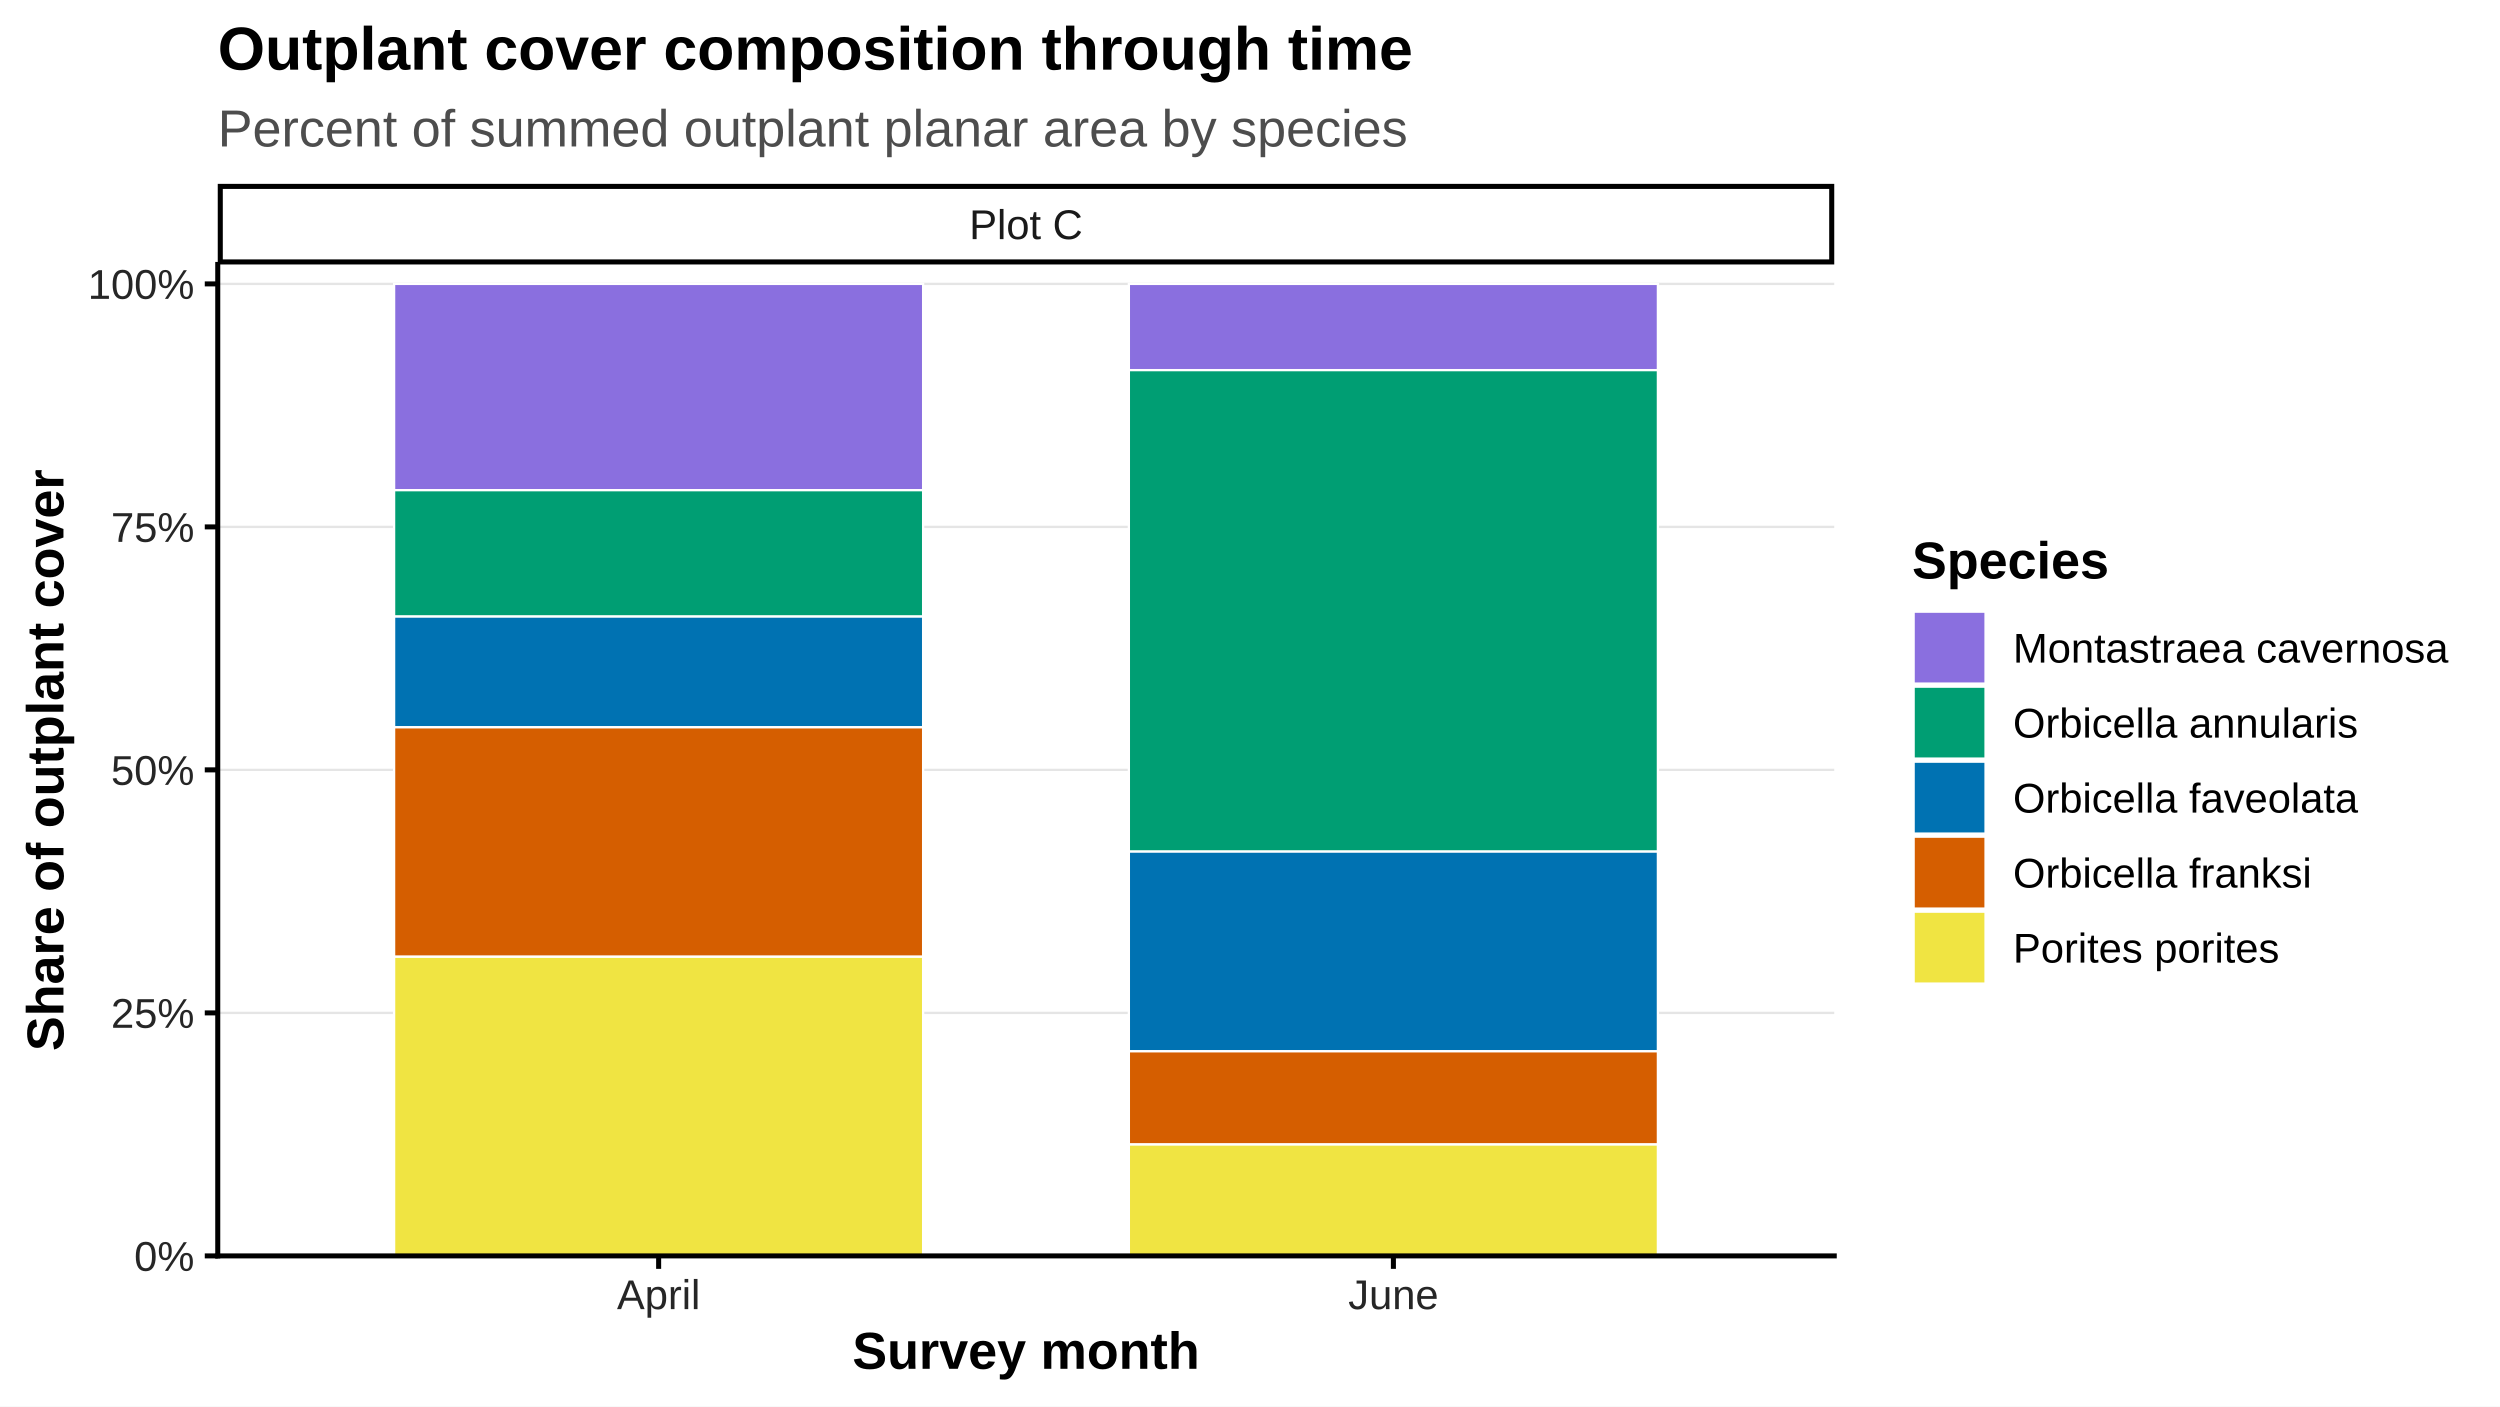
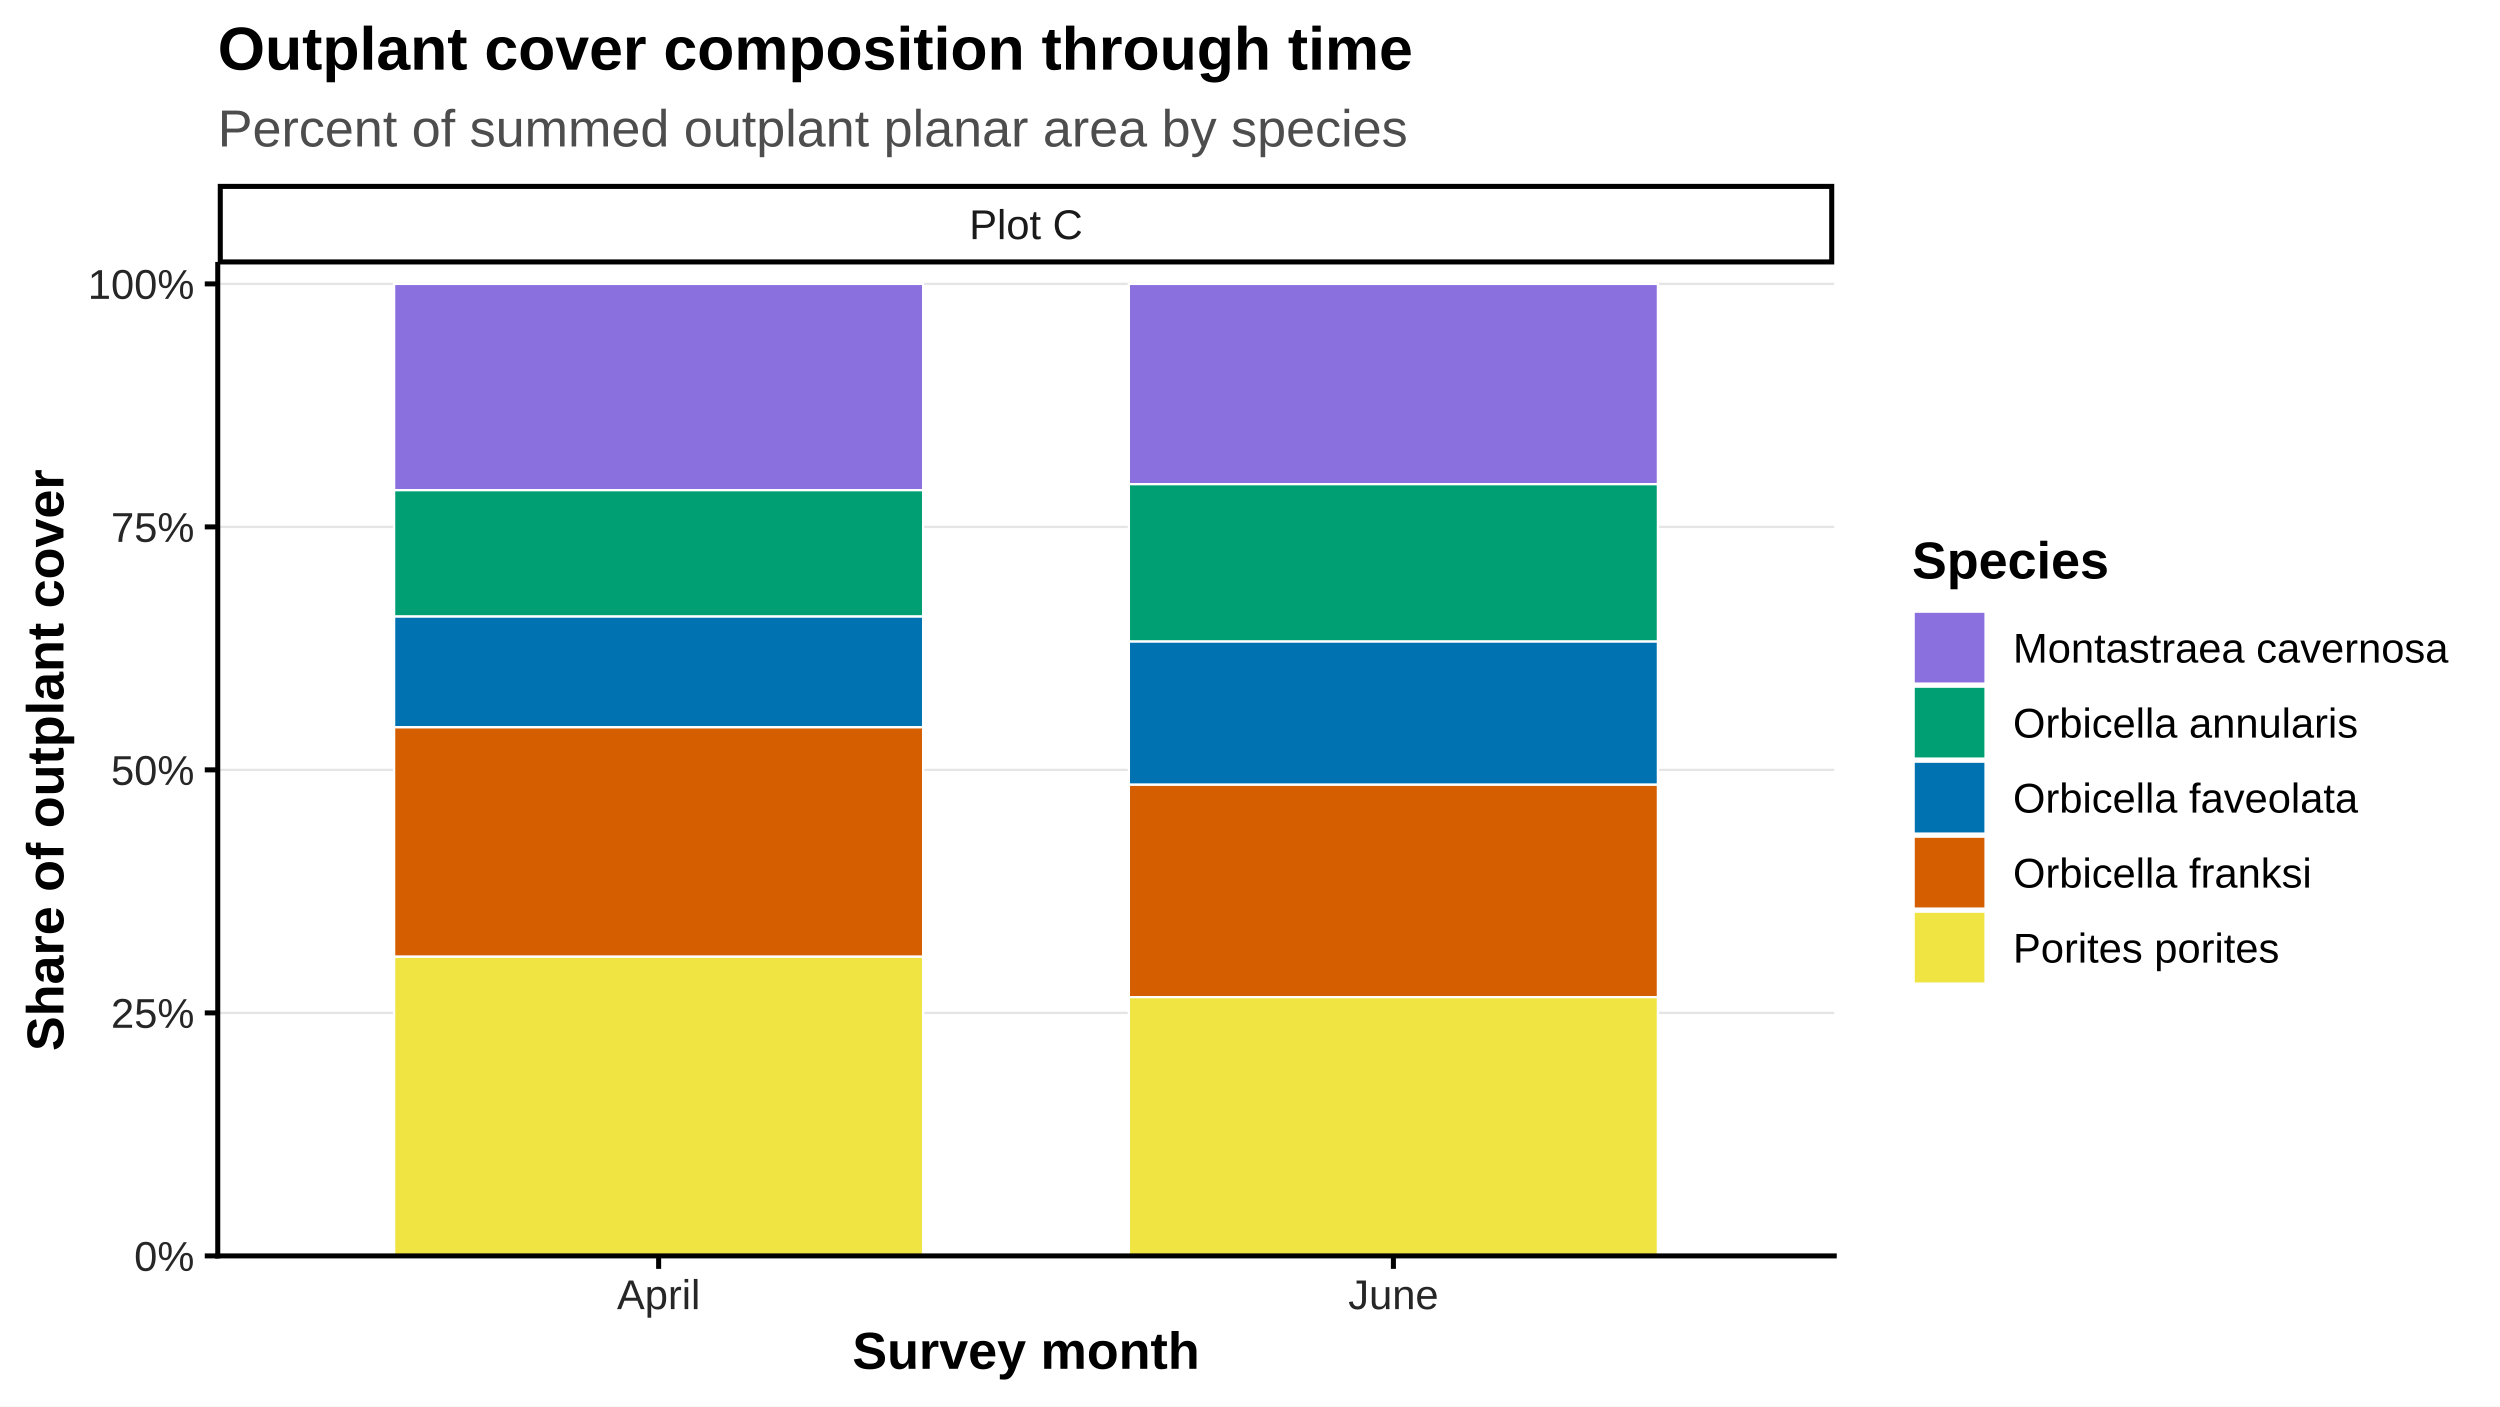
<svg xmlns="http://www.w3.org/2000/svg" class="svglite" width="576.00pt" height="324.00pt" viewBox="0 0 576.00 324.00">
  <defs>
    <style type="text/css">
    .svglite line, .svglite polyline, .svglite polygon, .svglite path, .svglite rect, .svglite circle {
      fill: none;
      stroke: #000000;
      stroke-linecap: round;
      stroke-linejoin: round;
      stroke-miterlimit: 10.00;
    }
    .svglite text {
      white-space: pre;
    }
  </style>
  </defs>
  <rect width="100%" height="100%" style="stroke: none; fill: #FFFFFF;" />
  <defs>
    <clipPath id="cpMC4wMHw1NzYuMDB8MC4wMHwzMjQuMDA=">
      <rect x="0.00" y="0.00" width="576.00" height="324.00" />
    </clipPath>
  </defs>
  <g clip-path="url(#cpMC4wMHw1NzYuMDB8MC4wMHwzMjQuMDA=)">
    <rect x="0.00" y="0.00" width="576.00" height="324.00" style="stroke-width: 1.16; stroke: #FFFFFF; fill: #FFFFFF;" />
  </g>
  <defs>
    <clipPath id="cpNTAuMTd8NDIyLjYxfDYwLjkzfDI4OS4zNg==">
      <rect x="50.17" y="60.93" width="372.44" height="228.42" />
    </clipPath>
  </defs>
  <g clip-path="url(#cpNTAuMTd8NDIyLjYxfDYwLjkzfDI4OS4zNg==)">
    <rect x="50.17" y="60.93" width="372.44" height="228.42" style="stroke-width: 1.16; stroke: none; fill: #FFFFFF;" />
    <polyline points="50.17,289.36 422.61,289.36 " style="stroke-width: 0.53; stroke: #E5E5E5; stroke-linecap: butt;" />
    <polyline points="50.17,233.37 422.61,233.37 " style="stroke-width: 0.53; stroke: #E5E5E5; stroke-linecap: butt;" />
    <polyline points="50.17,177.38 422.61,177.38 " style="stroke-width: 0.53; stroke: #E5E5E5; stroke-linecap: butt;" />
    <polyline points="50.17,121.40 422.61,121.40 " style="stroke-width: 0.53; stroke: #E5E5E5; stroke-linecap: butt;" />
    <polyline points="50.17,65.41 422.61,65.41 " style="stroke-width: 0.53; stroke: #E5E5E5; stroke-linecap: butt;" />
    <rect x="90.80" y="65.41" width="121.89" height="47.53" style="stroke-width: 0.53; stroke: #FFFFFF; stroke-linecap: butt; stroke-linejoin: miter; fill: #8A6FDF;" />
    <rect x="90.80" y="112.94" width="121.89" height="29.12" style="stroke-width: 0.53; stroke: #FFFFFF; stroke-linecap: butt; stroke-linejoin: miter; fill: #009E73;" />
    <rect x="90.80" y="142.06" width="121.89" height="25.51" style="stroke-width: 0.53; stroke: #FFFFFF; stroke-linecap: butt; stroke-linejoin: miter; fill: #0072B2;" />
    <rect x="90.80" y="167.57" width="121.89" height="52.87" style="stroke-width: 0.53; stroke: #FFFFFF; stroke-linecap: butt; stroke-linejoin: miter; fill: #D55E00;" />
    <rect x="90.80" y="220.44" width="121.89" height="68.90" style="stroke-width: 0.53; stroke: #FFFFFF; stroke-linecap: butt; stroke-linejoin: miter; fill: #F0E442;" />
    <rect x="90.80" y="289.34" width="121.89" height="0.014" style="stroke-width: 0.53; stroke: #FFFFFF; stroke-linecap: butt; stroke-linejoin: miter; fill: #7F7F7F;" />
-     <rect x="260.09" y="65.41" width="121.89" height="19.87" style="stroke-width: 0.53; stroke: #FFFFFF; stroke-linecap: butt; stroke-linejoin: miter; fill: #8A6FDF;" />
-     <rect x="260.09" y="85.28" width="121.89" height="110.94" style="stroke-width: 0.53; stroke: #FFFFFF; stroke-linecap: butt; stroke-linejoin: miter; fill: #009E73;" />
-     <rect x="260.09" y="196.21" width="121.89" height="46.01" style="stroke-width: 0.53; stroke: #FFFFFF; stroke-linecap: butt; stroke-linejoin: miter; fill: #0072B2;" />
-     <rect x="260.09" y="242.22" width="121.89" height="21.47" style="stroke-width: 0.53; stroke: #FFFFFF; stroke-linecap: butt; stroke-linejoin: miter; fill: #D55E00;" />
-     <rect x="260.09" y="263.69" width="121.89" height="25.66" style="stroke-width: 0.53; stroke: #FFFFFF; stroke-linecap: butt; stroke-linejoin: miter; fill: #F0E442;" />
+     <rect x="260.09" y="65.41" width="121.89" height="46.15" style="stroke-width: 0.53; stroke: #FFFFFF; stroke-linecap: butt; stroke-linejoin: miter; fill: #8A6FDF;" />
+     <rect x="260.09" y="111.56" width="121.89" height="36.27" style="stroke-width: 0.53; stroke: #FFFFFF; stroke-linecap: butt; stroke-linejoin: miter; fill: #009E73;" />
+     <rect x="260.09" y="147.82" width="121.89" height="32.98" style="stroke-width: 0.53; stroke: #FFFFFF; stroke-linecap: butt; stroke-linejoin: miter; fill: #0072B2;" />
+     <rect x="260.09" y="180.81" width="121.89" height="48.94" style="stroke-width: 0.53; stroke: #FFFFFF; stroke-linecap: butt; stroke-linejoin: miter; fill: #D55E00;" />
+     <rect x="260.09" y="229.74" width="121.89" height="59.61" style="stroke-width: 0.53; stroke: #FFFFFF; stroke-linecap: butt; stroke-linejoin: miter; fill: #F0E442;" />
  </g>
  <g clip-path="url(#cpMC4wMHw1NzYuMDB8MC4wMHwzMjQuMDA=)">
</g>
  <defs>
    <clipPath id="cpNTAuMTd8NDIyLjYxfDQyLjM2fDYwLjkz">
      <rect x="50.17" y="42.36" width="372.44" height="18.57" />
    </clipPath>
  </defs>
  <g clip-path="url(#cpNTAuMTd8NDIyLjYxfDQyLjM2fDYwLjkz)">
    <rect x="50.17" y="42.36" width="372.44" height="18.57" style="stroke-width: 2.33; fill: #FFFFFF;" />
    <text x="236.39" y="55.09" text-anchor="middle" style="font-size: 9.60px;fill: #1A1A1A; font-family: &quot;Arial&quot;;" textLength="26.12px" lengthAdjust="spacingAndGlyphs">Plot C</text>
  </g>
  <g clip-path="url(#cpMC4wMHw1NzYuMDB8MC4wMHwzMjQuMDA=)">
    <polyline points="50.17,289.36 422.61,289.36 " style="stroke-width: 1.16; stroke-linecap: square;" />
    <polyline points="151.75,292.35 151.75,289.36 " style="stroke-width: 1.16; stroke-linecap: butt;" />
    <polyline points="321.04,292.35 321.04,289.36 " style="stroke-width: 1.16; stroke-linecap: butt;" />
    <text x="151.75" y="301.62" text-anchor="middle" style="font-size: 9.60px;fill: #262626; font-family: &quot;Arial&quot;;" textLength="19.20px" lengthAdjust="spacingAndGlyphs">April</text>
    <text x="321.04" y="301.62" text-anchor="middle" style="font-size: 9.60px;fill: #262626; font-family: &quot;Arial&quot;;" textLength="20.80px" lengthAdjust="spacingAndGlyphs">June</text>
    <polyline points="50.17,289.36 50.17,60.93 " style="stroke-width: 1.16; stroke-linecap: square;" />
    <text x="44.79" y="292.80" text-anchor="end" style="font-size: 9.60px;fill: #262626; font-family: &quot;Arial&quot;;" textLength="13.87px" lengthAdjust="spacingAndGlyphs">0%</text>
    <text x="44.79" y="236.81" text-anchor="end" style="font-size: 9.60px;fill: #262626; font-family: &quot;Arial&quot;;" textLength="19.20px" lengthAdjust="spacingAndGlyphs">25%</text>
    <text x="44.79" y="180.83" text-anchor="end" style="font-size: 9.60px;fill: #262626; font-family: &quot;Arial&quot;;" textLength="19.20px" lengthAdjust="spacingAndGlyphs">50%</text>
    <text x="44.79" y="124.84" text-anchor="end" style="font-size: 9.60px;fill: #262626; font-family: &quot;Arial&quot;;" textLength="19.20px" lengthAdjust="spacingAndGlyphs">75%</text>
    <text x="44.79" y="68.85" text-anchor="end" style="font-size: 9.60px;fill: #262626; font-family: &quot;Arial&quot;;" textLength="24.54px" lengthAdjust="spacingAndGlyphs">100%</text>
    <polyline points="47.18,289.36 50.17,289.36 " style="stroke-width: 1.16; stroke-linecap: butt;" />
    <polyline points="47.18,233.37 50.17,233.37 " style="stroke-width: 1.16; stroke-linecap: butt;" />
    <polyline points="47.18,177.38 50.17,177.38 " style="stroke-width: 1.16; stroke-linecap: butt;" />
    <polyline points="47.18,121.40 50.17,121.40 " style="stroke-width: 1.16; stroke-linecap: butt;" />
    <polyline points="47.18,65.41 50.17,65.41 " style="stroke-width: 1.16; stroke-linecap: butt;" />
    <text x="236.39" y="315.37" text-anchor="middle" style="font-size: 12.00px; font-weight: bold; font-family: &quot;Arial&quot;;" textLength="80.02px" lengthAdjust="spacingAndGlyphs">Survey month</text>
    <text transform="translate(14.62,175.15) rotate(-90)" text-anchor="middle" style="font-size: 12.00px; font-weight: bold; font-family: &quot;Arial&quot;;" textLength="134.03px" lengthAdjust="spacingAndGlyphs">Share of outplant cover</text>
    <rect x="434.56" y="117.33" width="135.46" height="115.62" style="stroke-width: 1.16; stroke: none; fill: #FFFFFF;" />
    <text x="440.54" y="133.28" style="font-size: 12.00px; font-weight: bold; font-family: &quot;Arial&quot;;" textLength="45.37px" lengthAdjust="spacingAndGlyphs">Species</text>
    <rect x="440.54" y="140.58" width="17.28" height="17.28" style="stroke-width: 1.16; stroke: none; fill: #FFFFFF;" />
    <rect x="440.90" y="140.93" width="16.57" height="16.57" style="stroke-width: 0.53; stroke: #FFFFFF; stroke-linecap: butt; stroke-linejoin: miter; fill: #8A6FDF;" />
    <rect x="440.54" y="157.86" width="17.28" height="17.28" style="stroke-width: 1.16; stroke: none; fill: #FFFFFF;" />
    <rect x="440.90" y="158.21" width="16.57" height="16.57" style="stroke-width: 0.53; stroke: #FFFFFF; stroke-linecap: butt; stroke-linejoin: miter; fill: #009E73;" />
    <rect x="440.54" y="175.14" width="17.28" height="17.28" style="stroke-width: 1.16; stroke: none; fill: #FFFFFF;" />
    <rect x="440.90" y="175.49" width="16.57" height="16.57" style="stroke-width: 0.53; stroke: #FFFFFF; stroke-linecap: butt; stroke-linejoin: miter; fill: #0072B2;" />
    <rect x="440.54" y="192.42" width="17.28" height="17.28" style="stroke-width: 1.16; stroke: none; fill: #FFFFFF;" />
    <rect x="440.90" y="192.77" width="16.57" height="16.57" style="stroke-width: 0.53; stroke: #FFFFFF; stroke-linecap: butt; stroke-linejoin: miter; fill: #D55E00;" />
    <rect x="440.54" y="209.70" width="17.28" height="17.28" style="stroke-width: 1.16; stroke: none; fill: #FFFFFF;" />
    <rect x="440.90" y="210.05" width="16.57" height="16.57" style="stroke-width: 0.53; stroke: #FFFFFF; stroke-linecap: butt; stroke-linejoin: miter; fill: #F0E442;" />
    <text x="463.80" y="152.66" style="font-size: 9.60px; font-family: &quot;Arial&quot;;" textLength="100.25px" lengthAdjust="spacingAndGlyphs">Montastraea cavernosa</text>
    <text x="463.80" y="169.94" style="font-size: 9.60px; font-family: &quot;Arial&quot;;" textLength="79.44px" lengthAdjust="spacingAndGlyphs">Orbicella annularis</text>
    <text x="463.80" y="187.22" style="font-size: 9.60px; font-family: &quot;Arial&quot;;" textLength="79.44px" lengthAdjust="spacingAndGlyphs">Orbicella faveolata</text>
    <text x="463.80" y="204.50" style="font-size: 9.60px; font-family: &quot;Arial&quot;;" textLength="68.77px" lengthAdjust="spacingAndGlyphs">Orbicella franksi</text>
    <text x="463.80" y="221.78" style="font-size: 9.60px; font-family: &quot;Arial&quot;;" textLength="61.32px" lengthAdjust="spacingAndGlyphs">Porites porites</text>
    <text x="50.17" y="33.74" style="font-size: 12.00px;fill: #4D4D4D; font-family: &quot;Arial&quot;;" textLength="274.14px" lengthAdjust="spacingAndGlyphs">Percent of summed outplant planar area by species</text>
    <text x="50.17" y="16.05" style="font-size: 14.00px; font-weight: bold; font-family: &quot;Arial&quot;;" textLength="275.21px" lengthAdjust="spacingAndGlyphs">Outplant cover composition through time</text>
  </g>
</svg>
